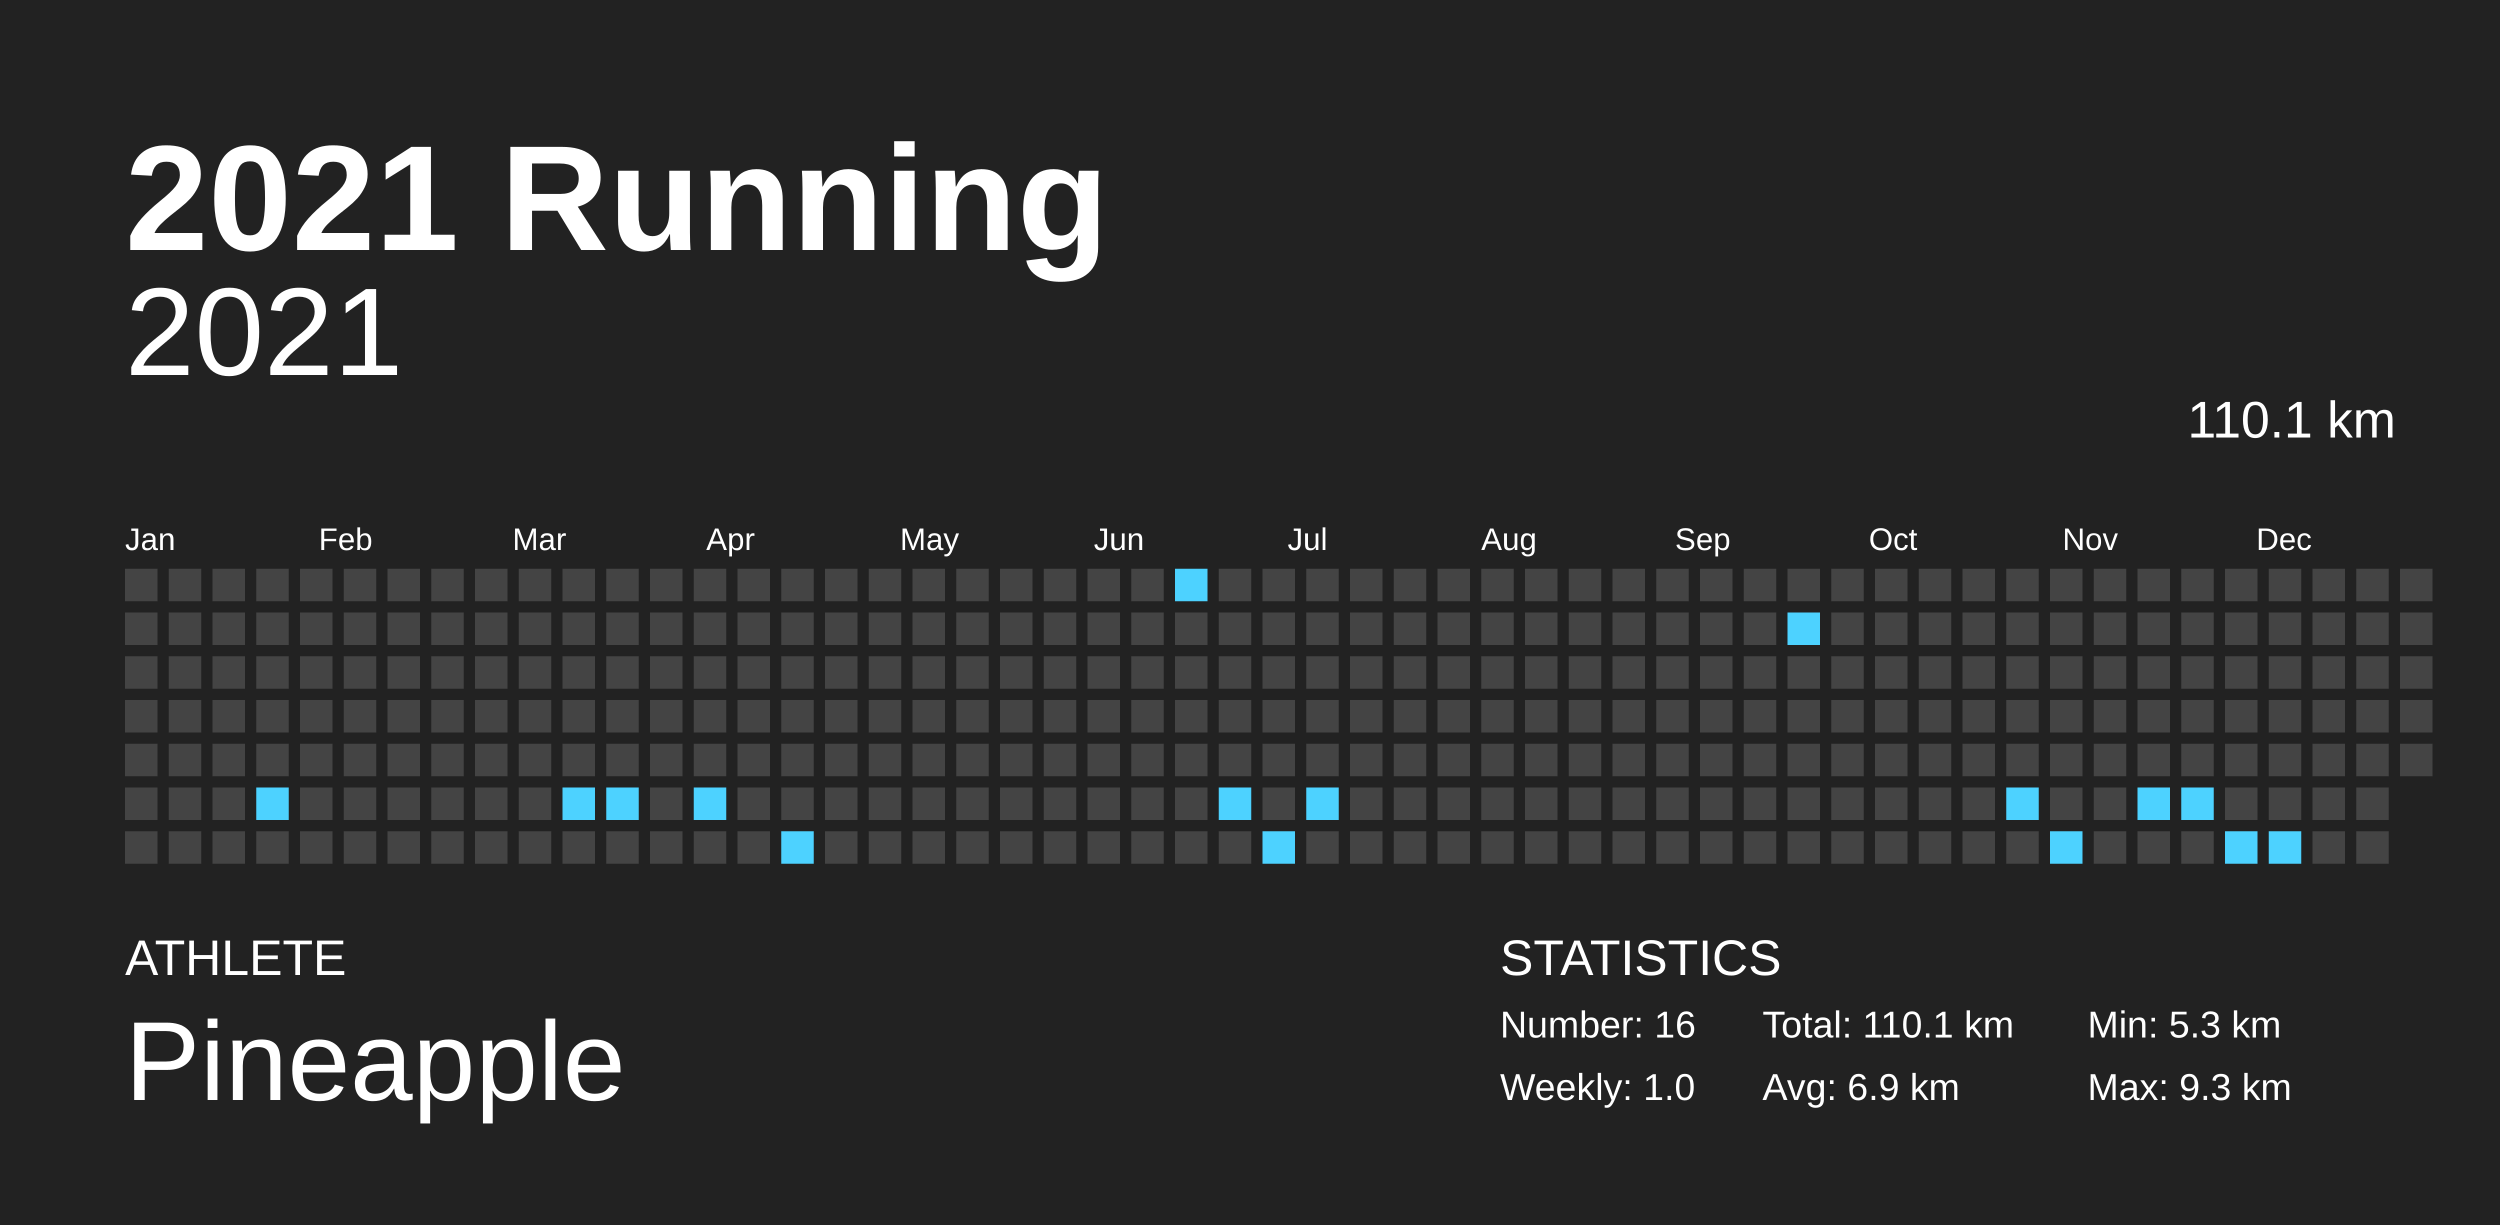
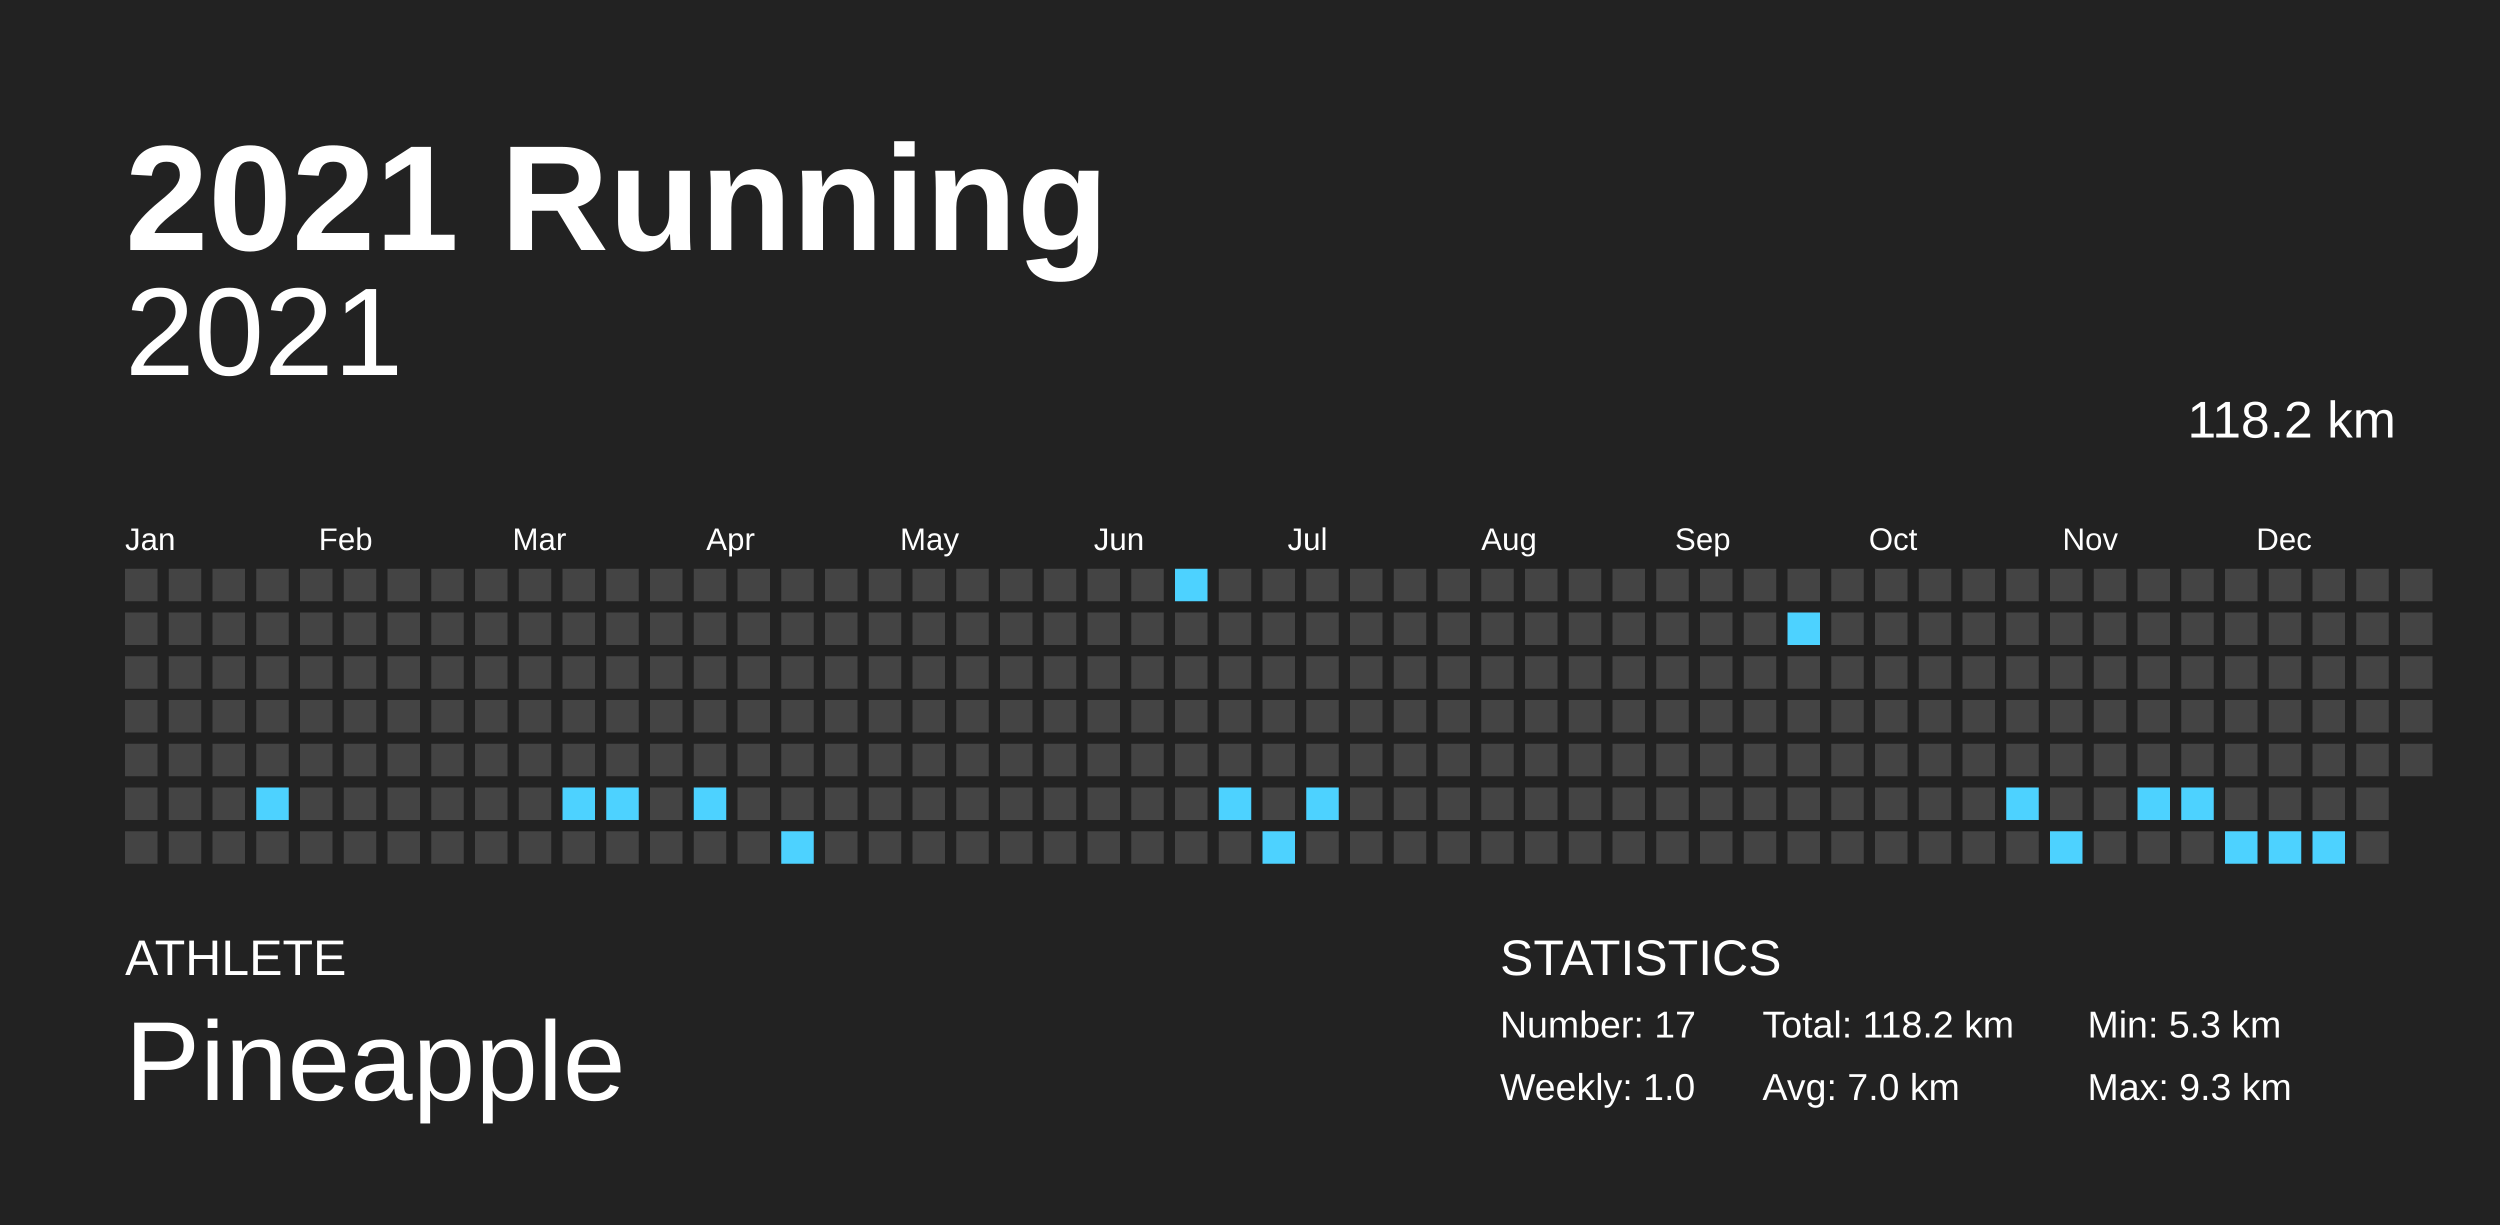
<svg xmlns="http://www.w3.org/2000/svg" baseProfile="full" height="98mm" version="1.1" viewBox="0,0,200,98" width="200mm">
  <defs />
  <rect fill="#222222" height="98" width="200" x="0" y="0" />
  <text fill="#FFFFFF" style="font-size:12px; font-family:Arial; font-weight:bold;" x="10" y="20">2021 Running</text>
  <text fill="#FFFFFF" style="font-size:4px; font-family:Arial" x="10" y="78">ATHLETE</text>
  <text fill="#FFFFFF" style="font-size:9px; font-family:Arial" x="10" y="88">Pineapple</text>
  <text fill="#FFFFFF" style="font-size:4px; font-family:Arial" x="120" y="78">STATISTICS</text>
-   <text fill="#FFFFFF" style="font-size:3px; font-family:Arial" x="120" y="83">Number: 16</text>
+   <text fill="#FFFFFF" style="font-size:3px; font-family:Arial" x="120" y="83">Number: 17</text>
  <text fill="#FFFFFF" style="font-size:3px; font-family:Arial" x="120" y="88">Weekly: 1.0</text>
-   <text fill="#FFFFFF" style="font-size:3px; font-family:Arial" x="141" y="83">Total: 110.1 km</text>
-   <text fill="#FFFFFF" style="font-size:3px; font-family:Arial" x="141" y="88">Avg: 6.9 km</text>
+   <text fill="#FFFFFF" style="font-size:3px; font-family:Arial" x="141" y="83">Total: 118.2 km</text>
+   <text fill="#FFFFFF" style="font-size:3px; font-family:Arial" x="141" y="88">Avg: 7.0 km</text>
  <text fill="#FFFFFF" style="font-size:3px; font-family:Arial" x="167" y="83">Min: 5.3 km</text>
  <text fill="#FFFFFF" style="font-size:3px; font-family:Arial" x="167" y="88">Max: 9.3 km</text>
  <text alignment-baseline="hanging" fill="#FFFFFF" style="font-size:10.0px; font-family:Arial;" x="10" y="30">2021</text>
-   <text alignment-baseline="hanging" fill="#FFFFFF" style="font-size:4.125px; font-family:Arial;" x="175" y="35">110.1 km</text>
+   <text alignment-baseline="hanging" fill="#FFFFFF" style="font-size:4.125px; font-family:Arial;" x="175" y="35">118.2 km</text>
  <text fill="#FFFFFF" style="font-size:2.5px; font-family:Arial" x="10.0" y="44">Jan</text>
  <text fill="#FFFFFF" style="font-size:2.5px; font-family:Arial" x="25.5" y="44">Feb</text>
  <text fill="#FFFFFF" style="font-size:2.5px; font-family:Arial" x="41.0" y="44">Mar</text>
  <text fill="#FFFFFF" style="font-size:2.5px; font-family:Arial" x="56.5" y="44">Apr</text>
  <text fill="#FFFFFF" style="font-size:2.5px; font-family:Arial" x="72.0" y="44">May</text>
  <text fill="#FFFFFF" style="font-size:2.5px; font-family:Arial" x="87.5" y="44">Jun</text>
  <text fill="#FFFFFF" style="font-size:2.5px; font-family:Arial" x="103.0" y="44">Jul</text>
  <text fill="#FFFFFF" style="font-size:2.5px; font-family:Arial" x="118.5" y="44">Aug</text>
  <text fill="#FFFFFF" style="font-size:2.5px; font-family:Arial" x="134.0" y="44">Sep</text>
  <text fill="#FFFFFF" style="font-size:2.5px; font-family:Arial" x="149.5" y="44">Oct</text>
  <text fill="#FFFFFF" style="font-size:2.5px; font-family:Arial" x="165.0" y="44">Nov</text>
  <text fill="#FFFFFF" style="font-size:2.5px; font-family:Arial" x="180.5" y="44">Dec</text>
  <rect fill="#444444" height="2.6" width="2.6" x="10.0" y="45.5" />
  <rect fill="#444444" height="2.6" width="2.6" x="10.0" y="49.0" />
  <rect fill="#444444" height="2.6" width="2.6" x="10.0" y="52.5" />
  <rect fill="#444444" height="2.6" width="2.6" x="10.0" y="56.0" />
  <rect fill="#444444" height="2.6" width="2.6" x="10.0" y="59.5" />
  <rect fill="#444444" height="2.6" width="2.6" x="10.0" y="63.0" />
  <rect fill="#444444" height="2.6" width="2.6" x="10.0" y="66.5" />
  <rect fill="#444444" height="2.6" width="2.6" x="13.5" y="45.5" />
  <rect fill="#444444" height="2.6" width="2.6" x="13.5" y="49.0" />
  <rect fill="#444444" height="2.6" width="2.6" x="13.5" y="52.5" />
  <rect fill="#444444" height="2.6" width="2.6" x="13.5" y="56.0" />
  <rect fill="#444444" height="2.6" width="2.6" x="13.5" y="59.5" />
  <rect fill="#444444" height="2.6" width="2.6" x="13.5" y="63.0" />
  <rect fill="#444444" height="2.6" width="2.6" x="13.5" y="66.5" />
  <rect fill="#444444" height="2.6" width="2.6" x="17.0" y="45.5" />
  <rect fill="#444444" height="2.6" width="2.6" x="17.0" y="49.0" />
  <rect fill="#444444" height="2.6" width="2.6" x="17.0" y="52.5" />
  <rect fill="#444444" height="2.6" width="2.6" x="17.0" y="56.0" />
  <rect fill="#444444" height="2.6" width="2.6" x="17.0" y="59.5" />
  <rect fill="#444444" height="2.6" width="2.6" x="17.0" y="63.0" />
  <rect fill="#444444" height="2.6" width="2.6" x="17.0" y="66.5" />
  <rect fill="#444444" height="2.6" width="2.6" x="20.5" y="45.5" />
  <rect fill="#444444" height="2.6" width="2.6" x="20.5" y="49.0" />
  <rect fill="#444444" height="2.6" width="2.6" x="20.5" y="52.5" />
  <rect fill="#444444" height="2.6" width="2.6" x="20.5" y="56.0" />
  <rect fill="#444444" height="2.6" width="2.6" x="20.5" y="59.5" />
  <rect fill="#4dd2ff" height="2.6" width="2.6" x="20.5" y="63.0" />
  <rect fill="#444444" height="2.6" width="2.6" x="20.5" y="66.5" />
  <rect fill="#444444" height="2.6" width="2.6" x="24.0" y="45.5" />
  <rect fill="#444444" height="2.6" width="2.6" x="24.0" y="49.0" />
  <rect fill="#444444" height="2.6" width="2.6" x="24.0" y="52.5" />
  <rect fill="#444444" height="2.6" width="2.6" x="24.0" y="56.0" />
  <rect fill="#444444" height="2.6" width="2.6" x="24.0" y="59.5" />
  <rect fill="#444444" height="2.6" width="2.6" x="24.0" y="63.0" />
  <rect fill="#444444" height="2.6" width="2.6" x="24.0" y="66.5" />
  <rect fill="#444444" height="2.6" width="2.6" x="27.5" y="45.5" />
  <rect fill="#444444" height="2.6" width="2.6" x="27.5" y="49.0" />
  <rect fill="#444444" height="2.6" width="2.6" x="27.5" y="52.5" />
  <rect fill="#444444" height="2.6" width="2.6" x="27.5" y="56.0" />
  <rect fill="#444444" height="2.6" width="2.6" x="27.5" y="59.5" />
  <rect fill="#444444" height="2.6" width="2.6" x="27.5" y="63.0" />
  <rect fill="#444444" height="2.6" width="2.6" x="27.5" y="66.5" />
  <rect fill="#444444" height="2.6" width="2.6" x="31.0" y="45.5" />
  <rect fill="#444444" height="2.6" width="2.6" x="31.0" y="49.0" />
  <rect fill="#444444" height="2.6" width="2.6" x="31.0" y="52.5" />
  <rect fill="#444444" height="2.6" width="2.6" x="31.0" y="56.0" />
  <rect fill="#444444" height="2.6" width="2.6" x="31.0" y="59.5" />
  <rect fill="#444444" height="2.6" width="2.6" x="31.0" y="63.0" />
  <rect fill="#444444" height="2.6" width="2.6" x="31.0" y="66.5" />
  <rect fill="#444444" height="2.6" width="2.6" x="34.5" y="45.5" />
  <rect fill="#444444" height="2.6" width="2.6" x="34.5" y="49.0" />
  <rect fill="#444444" height="2.6" width="2.6" x="34.5" y="52.5" />
  <rect fill="#444444" height="2.6" width="2.6" x="34.5" y="56.0" />
  <rect fill="#444444" height="2.6" width="2.6" x="34.5" y="59.5" />
  <rect fill="#444444" height="2.6" width="2.6" x="34.5" y="63.0" />
  <rect fill="#444444" height="2.6" width="2.6" x="34.5" y="66.5" />
  <rect fill="#444444" height="2.6" width="2.6" x="38.0" y="45.5" />
  <rect fill="#444444" height="2.6" width="2.6" x="38.0" y="49.0" />
  <rect fill="#444444" height="2.6" width="2.6" x="38.0" y="52.5" />
  <rect fill="#444444" height="2.6" width="2.6" x="38.0" y="56.0" />
  <rect fill="#444444" height="2.6" width="2.6" x="38.0" y="59.5" />
  <rect fill="#444444" height="2.6" width="2.6" x="38.0" y="63.0" />
  <rect fill="#444444" height="2.6" width="2.6" x="38.0" y="66.5" />
  <rect fill="#444444" height="2.6" width="2.6" x="41.5" y="45.5" />
  <rect fill="#444444" height="2.6" width="2.6" x="41.5" y="49.0" />
  <rect fill="#444444" height="2.6" width="2.6" x="41.5" y="52.5" />
  <rect fill="#444444" height="2.6" width="2.6" x="41.5" y="56.0" />
  <rect fill="#444444" height="2.6" width="2.6" x="41.5" y="59.5" />
  <rect fill="#444444" height="2.6" width="2.6" x="41.5" y="63.0" />
  <rect fill="#444444" height="2.6" width="2.6" x="41.5" y="66.5" />
  <rect fill="#444444" height="2.6" width="2.6" x="45.0" y="45.5" />
  <rect fill="#444444" height="2.6" width="2.6" x="45.0" y="49.0" />
  <rect fill="#444444" height="2.6" width="2.6" x="45.0" y="52.5" />
  <rect fill="#444444" height="2.6" width="2.6" x="45.0" y="56.0" />
  <rect fill="#444444" height="2.6" width="2.6" x="45.0" y="59.5" />
  <rect fill="#4dd2ff" height="2.6" width="2.6" x="45.0" y="63.0" />
  <rect fill="#444444" height="2.6" width="2.6" x="45.0" y="66.5" />
  <rect fill="#444444" height="2.6" width="2.6" x="48.5" y="45.5" />
  <rect fill="#444444" height="2.6" width="2.6" x="48.5" y="49.0" />
  <rect fill="#444444" height="2.6" width="2.6" x="48.5" y="52.5" />
  <rect fill="#444444" height="2.6" width="2.6" x="48.5" y="56.0" />
  <rect fill="#444444" height="2.6" width="2.6" x="48.5" y="59.5" />
  <rect fill="#4dd2ff" height="2.6" width="2.6" x="48.5" y="63.0" />
  <rect fill="#444444" height="2.6" width="2.6" x="48.5" y="66.5" />
  <rect fill="#444444" height="2.6" width="2.6" x="52.0" y="45.5" />
  <rect fill="#444444" height="2.6" width="2.6" x="52.0" y="49.0" />
  <rect fill="#444444" height="2.6" width="2.6" x="52.0" y="52.5" />
  <rect fill="#444444" height="2.6" width="2.6" x="52.0" y="56.0" />
  <rect fill="#444444" height="2.6" width="2.6" x="52.0" y="59.5" />
  <rect fill="#444444" height="2.6" width="2.6" x="52.0" y="63.0" />
  <rect fill="#444444" height="2.6" width="2.6" x="52.0" y="66.5" />
  <rect fill="#444444" height="2.6" width="2.6" x="55.5" y="45.5" />
  <rect fill="#444444" height="2.6" width="2.6" x="55.5" y="49.0" />
  <rect fill="#444444" height="2.6" width="2.6" x="55.5" y="52.5" />
  <rect fill="#444444" height="2.6" width="2.6" x="55.5" y="56.0" />
  <rect fill="#444444" height="2.6" width="2.6" x="55.5" y="59.5" />
  <rect fill="#4dd2ff" height="2.6" width="2.6" x="55.5" y="63.0" />
  <rect fill="#444444" height="2.6" width="2.6" x="55.5" y="66.5" />
  <rect fill="#444444" height="2.6" width="2.6" x="59.0" y="45.5" />
  <rect fill="#444444" height="2.6" width="2.6" x="59.0" y="49.0" />
  <rect fill="#444444" height="2.6" width="2.6" x="59.0" y="52.5" />
  <rect fill="#444444" height="2.6" width="2.6" x="59.0" y="56.0" />
  <rect fill="#444444" height="2.6" width="2.6" x="59.0" y="59.5" />
  <rect fill="#444444" height="2.6" width="2.6" x="59.0" y="63.0" />
  <rect fill="#444444" height="2.6" width="2.6" x="59.0" y="66.5" />
  <rect fill="#444444" height="2.6" width="2.6" x="62.5" y="45.5" />
  <rect fill="#444444" height="2.6" width="2.6" x="62.5" y="49.0" />
  <rect fill="#444444" height="2.6" width="2.6" x="62.5" y="52.5" />
  <rect fill="#444444" height="2.6" width="2.6" x="62.5" y="56.0" />
  <rect fill="#444444" height="2.6" width="2.6" x="62.5" y="59.5" />
  <rect fill="#444444" height="2.6" width="2.6" x="62.5" y="63.0" />
  <rect fill="#4dd2ff" height="2.6" width="2.6" x="62.5" y="66.5" />
  <rect fill="#444444" height="2.6" width="2.6" x="66.0" y="45.5" />
  <rect fill="#444444" height="2.6" width="2.6" x="66.0" y="49.0" />
  <rect fill="#444444" height="2.6" width="2.6" x="66.0" y="52.5" />
  <rect fill="#444444" height="2.6" width="2.6" x="66.0" y="56.0" />
  <rect fill="#444444" height="2.6" width="2.6" x="66.0" y="59.5" />
  <rect fill="#444444" height="2.6" width="2.6" x="66.0" y="63.0" />
  <rect fill="#444444" height="2.6" width="2.6" x="66.0" y="66.5" />
  <rect fill="#444444" height="2.6" width="2.6" x="69.5" y="45.5" />
  <rect fill="#444444" height="2.6" width="2.6" x="69.5" y="49.0" />
  <rect fill="#444444" height="2.6" width="2.6" x="69.5" y="52.5" />
  <rect fill="#444444" height="2.6" width="2.6" x="69.5" y="56.0" />
  <rect fill="#444444" height="2.6" width="2.6" x="69.5" y="59.5" />
  <rect fill="#444444" height="2.6" width="2.6" x="69.5" y="63.0" />
  <rect fill="#444444" height="2.6" width="2.6" x="69.5" y="66.5" />
  <rect fill="#444444" height="2.6" width="2.6" x="73.0" y="45.5" />
  <rect fill="#444444" height="2.6" width="2.6" x="73.0" y="49.0" />
  <rect fill="#444444" height="2.6" width="2.6" x="73.0" y="52.5" />
  <rect fill="#444444" height="2.6" width="2.6" x="73.0" y="56.0" />
  <rect fill="#444444" height="2.6" width="2.6" x="73.0" y="59.5" />
  <rect fill="#444444" height="2.6" width="2.6" x="73.0" y="63.0" />
  <rect fill="#444444" height="2.6" width="2.6" x="73.0" y="66.5" />
  <rect fill="#444444" height="2.6" width="2.6" x="76.5" y="45.5" />
  <rect fill="#444444" height="2.6" width="2.6" x="76.5" y="49.0" />
  <rect fill="#444444" height="2.6" width="2.6" x="76.5" y="52.5" />
  <rect fill="#444444" height="2.6" width="2.6" x="76.5" y="56.0" />
  <rect fill="#444444" height="2.6" width="2.6" x="76.5" y="59.5" />
  <rect fill="#444444" height="2.6" width="2.6" x="76.5" y="63.0" />
  <rect fill="#444444" height="2.6" width="2.6" x="76.5" y="66.5" />
  <rect fill="#444444" height="2.6" width="2.6" x="80.0" y="45.5" />
  <rect fill="#444444" height="2.6" width="2.6" x="80.0" y="49.0" />
  <rect fill="#444444" height="2.6" width="2.6" x="80.0" y="52.5" />
  <rect fill="#444444" height="2.6" width="2.6" x="80.0" y="56.0" />
  <rect fill="#444444" height="2.6" width="2.6" x="80.0" y="59.5" />
  <rect fill="#444444" height="2.6" width="2.6" x="80.0" y="63.0" />
  <rect fill="#444444" height="2.6" width="2.6" x="80.0" y="66.5" />
  <rect fill="#444444" height="2.6" width="2.6" x="83.5" y="45.5" />
  <rect fill="#444444" height="2.6" width="2.6" x="83.5" y="49.0" />
  <rect fill="#444444" height="2.6" width="2.6" x="83.5" y="52.5" />
  <rect fill="#444444" height="2.6" width="2.6" x="83.5" y="56.0" />
  <rect fill="#444444" height="2.6" width="2.6" x="83.5" y="59.5" />
  <rect fill="#444444" height="2.6" width="2.6" x="83.5" y="63.0" />
  <rect fill="#444444" height="2.6" width="2.6" x="83.5" y="66.5" />
  <rect fill="#444444" height="2.6" width="2.6" x="87.0" y="45.5" />
  <rect fill="#444444" height="2.6" width="2.6" x="87.0" y="49.0" />
  <rect fill="#444444" height="2.6" width="2.6" x="87.0" y="52.5" />
  <rect fill="#444444" height="2.6" width="2.6" x="87.0" y="56.0" />
  <rect fill="#444444" height="2.6" width="2.6" x="87.0" y="59.5" />
  <rect fill="#444444" height="2.6" width="2.6" x="87.0" y="63.0" />
  <rect fill="#444444" height="2.6" width="2.6" x="87.0" y="66.5" />
  <rect fill="#444444" height="2.6" width="2.6" x="90.5" y="45.5" />
  <rect fill="#444444" height="2.6" width="2.6" x="90.5" y="49.0" />
  <rect fill="#444444" height="2.6" width="2.6" x="90.5" y="52.5" />
  <rect fill="#444444" height="2.6" width="2.6" x="90.5" y="56.0" />
  <rect fill="#444444" height="2.6" width="2.6" x="90.5" y="59.5" />
  <rect fill="#444444" height="2.6" width="2.6" x="90.5" y="63.0" />
  <rect fill="#444444" height="2.6" width="2.6" x="90.5" y="66.5" />
  <rect fill="#4dd2ff" height="2.6" width="2.6" x="94.0" y="45.5" />
  <rect fill="#444444" height="2.6" width="2.6" x="94.0" y="49.0" />
  <rect fill="#444444" height="2.6" width="2.6" x="94.0" y="52.5" />
  <rect fill="#444444" height="2.6" width="2.6" x="94.0" y="56.0" />
  <rect fill="#444444" height="2.6" width="2.6" x="94.0" y="59.5" />
  <rect fill="#444444" height="2.6" width="2.6" x="94.0" y="63.0" />
  <rect fill="#444444" height="2.6" width="2.6" x="94.0" y="66.5" />
  <rect fill="#444444" height="2.6" width="2.6" x="97.5" y="45.5" />
  <rect fill="#444444" height="2.6" width="2.6" x="97.5" y="49.0" />
  <rect fill="#444444" height="2.6" width="2.6" x="97.5" y="52.5" />
  <rect fill="#444444" height="2.6" width="2.6" x="97.5" y="56.0" />
  <rect fill="#444444" height="2.6" width="2.6" x="97.5" y="59.5" />
  <rect fill="#4dd2ff" height="2.6" width="2.6" x="97.5" y="63.0" />
  <rect fill="#444444" height="2.6" width="2.6" x="97.5" y="66.5" />
  <rect fill="#444444" height="2.6" width="2.6" x="101.0" y="45.5" />
  <rect fill="#444444" height="2.6" width="2.6" x="101.0" y="49.0" />
  <rect fill="#444444" height="2.6" width="2.6" x="101.0" y="52.5" />
  <rect fill="#444444" height="2.6" width="2.6" x="101.0" y="56.0" />
  <rect fill="#444444" height="2.6" width="2.6" x="101.0" y="59.5" />
  <rect fill="#444444" height="2.6" width="2.6" x="101.0" y="63.0" />
  <rect fill="#4dd2ff" height="2.6" width="2.6" x="101.0" y="66.5" />
  <rect fill="#444444" height="2.6" width="2.6" x="104.5" y="45.5" />
  <rect fill="#444444" height="2.6" width="2.6" x="104.5" y="49.0" />
  <rect fill="#444444" height="2.6" width="2.6" x="104.5" y="52.5" />
  <rect fill="#444444" height="2.6" width="2.6" x="104.5" y="56.0" />
  <rect fill="#444444" height="2.6" width="2.6" x="104.5" y="59.5" />
  <rect fill="#4dd2ff" height="2.6" width="2.6" x="104.5" y="63.0" />
  <rect fill="#444444" height="2.6" width="2.6" x="104.5" y="66.5" />
  <rect fill="#444444" height="2.6" width="2.6" x="108.0" y="45.5" />
  <rect fill="#444444" height="2.6" width="2.6" x="108.0" y="49.0" />
  <rect fill="#444444" height="2.6" width="2.6" x="108.0" y="52.5" />
  <rect fill="#444444" height="2.6" width="2.6" x="108.0" y="56.0" />
  <rect fill="#444444" height="2.6" width="2.6" x="108.0" y="59.5" />
  <rect fill="#444444" height="2.6" width="2.6" x="108.0" y="63.0" />
  <rect fill="#444444" height="2.6" width="2.6" x="108.0" y="66.5" />
  <rect fill="#444444" height="2.6" width="2.6" x="111.5" y="45.5" />
  <rect fill="#444444" height="2.6" width="2.6" x="111.5" y="49.0" />
  <rect fill="#444444" height="2.6" width="2.6" x="111.5" y="52.5" />
  <rect fill="#444444" height="2.6" width="2.6" x="111.5" y="56.0" />
  <rect fill="#444444" height="2.6" width="2.6" x="111.5" y="59.5" />
  <rect fill="#444444" height="2.6" width="2.6" x="111.5" y="63.0" />
  <rect fill="#444444" height="2.6" width="2.6" x="111.5" y="66.5" />
  <rect fill="#444444" height="2.6" width="2.6" x="115.0" y="45.5" />
  <rect fill="#444444" height="2.6" width="2.6" x="115.0" y="49.0" />
  <rect fill="#444444" height="2.6" width="2.6" x="115.0" y="52.5" />
  <rect fill="#444444" height="2.6" width="2.6" x="115.0" y="56.0" />
  <rect fill="#444444" height="2.6" width="2.6" x="115.0" y="59.5" />
  <rect fill="#444444" height="2.6" width="2.6" x="115.0" y="63.0" />
  <rect fill="#444444" height="2.6" width="2.6" x="115.0" y="66.5" />
  <rect fill="#444444" height="2.6" width="2.6" x="118.5" y="45.5" />
  <rect fill="#444444" height="2.6" width="2.6" x="118.5" y="49.0" />
  <rect fill="#444444" height="2.6" width="2.6" x="118.5" y="52.5" />
  <rect fill="#444444" height="2.6" width="2.6" x="118.5" y="56.0" />
  <rect fill="#444444" height="2.6" width="2.6" x="118.5" y="59.5" />
  <rect fill="#444444" height="2.6" width="2.6" x="118.5" y="63.0" />
  <rect fill="#444444" height="2.6" width="2.6" x="118.5" y="66.5" />
  <rect fill="#444444" height="2.6" width="2.6" x="122.0" y="45.5" />
  <rect fill="#444444" height="2.6" width="2.6" x="122.0" y="49.0" />
  <rect fill="#444444" height="2.6" width="2.6" x="122.0" y="52.5" />
  <rect fill="#444444" height="2.6" width="2.6" x="122.0" y="56.0" />
  <rect fill="#444444" height="2.6" width="2.6" x="122.0" y="59.5" />
  <rect fill="#444444" height="2.6" width="2.6" x="122.0" y="63.0" />
  <rect fill="#444444" height="2.6" width="2.6" x="122.0" y="66.5" />
  <rect fill="#444444" height="2.6" width="2.6" x="125.5" y="45.5" />
  <rect fill="#444444" height="2.6" width="2.6" x="125.5" y="49.0" />
  <rect fill="#444444" height="2.6" width="2.6" x="125.5" y="52.5" />
  <rect fill="#444444" height="2.6" width="2.6" x="125.5" y="56.0" />
  <rect fill="#444444" height="2.6" width="2.6" x="125.5" y="59.5" />
  <rect fill="#444444" height="2.6" width="2.6" x="125.5" y="63.0" />
  <rect fill="#444444" height="2.6" width="2.6" x="125.5" y="66.5" />
  <rect fill="#444444" height="2.6" width="2.6" x="129.0" y="45.5" />
  <rect fill="#444444" height="2.6" width="2.6" x="129.0" y="49.0" />
  <rect fill="#444444" height="2.6" width="2.6" x="129.0" y="52.5" />
  <rect fill="#444444" height="2.6" width="2.6" x="129.0" y="56.0" />
  <rect fill="#444444" height="2.6" width="2.6" x="129.0" y="59.5" />
  <rect fill="#444444" height="2.6" width="2.6" x="129.0" y="63.0" />
  <rect fill="#444444" height="2.6" width="2.6" x="129.0" y="66.5" />
  <rect fill="#444444" height="2.6" width="2.6" x="132.5" y="45.5" />
  <rect fill="#444444" height="2.6" width="2.6" x="132.5" y="49.0" />
  <rect fill="#444444" height="2.6" width="2.6" x="132.5" y="52.5" />
  <rect fill="#444444" height="2.6" width="2.6" x="132.5" y="56.0" />
  <rect fill="#444444" height="2.6" width="2.6" x="132.5" y="59.5" />
  <rect fill="#444444" height="2.6" width="2.6" x="132.5" y="63.0" />
  <rect fill="#444444" height="2.6" width="2.6" x="132.5" y="66.5" />
  <rect fill="#444444" height="2.6" width="2.6" x="136.0" y="45.5" />
  <rect fill="#444444" height="2.6" width="2.6" x="136.0" y="49.0" />
  <rect fill="#444444" height="2.6" width="2.6" x="136.0" y="52.5" />
  <rect fill="#444444" height="2.6" width="2.6" x="136.0" y="56.0" />
  <rect fill="#444444" height="2.6" width="2.6" x="136.0" y="59.5" />
  <rect fill="#444444" height="2.6" width="2.6" x="136.0" y="63.0" />
  <rect fill="#444444" height="2.6" width="2.6" x="136.0" y="66.5" />
  <rect fill="#444444" height="2.6" width="2.6" x="139.5" y="45.5" />
  <rect fill="#444444" height="2.6" width="2.6" x="139.5" y="49.0" />
  <rect fill="#444444" height="2.6" width="2.6" x="139.5" y="52.5" />
  <rect fill="#444444" height="2.6" width="2.6" x="139.5" y="56.0" />
  <rect fill="#444444" height="2.6" width="2.6" x="139.5" y="59.5" />
  <rect fill="#444444" height="2.6" width="2.6" x="139.5" y="63.0" />
  <rect fill="#444444" height="2.6" width="2.6" x="139.5" y="66.5" />
  <rect fill="#444444" height="2.6" width="2.6" x="143.0" y="45.5" />
  <rect fill="#4dd2ff" height="2.6" width="2.6" x="143.0" y="49.0" />
  <rect fill="#444444" height="2.6" width="2.6" x="143.0" y="52.5" />
  <rect fill="#444444" height="2.6" width="2.6" x="143.0" y="56.0" />
  <rect fill="#444444" height="2.6" width="2.6" x="143.0" y="59.5" />
  <rect fill="#444444" height="2.6" width="2.6" x="143.0" y="63.0" />
  <rect fill="#444444" height="2.6" width="2.6" x="143.0" y="66.5" />
  <rect fill="#444444" height="2.6" width="2.6" x="146.5" y="45.5" />
  <rect fill="#444444" height="2.6" width="2.6" x="146.5" y="49.0" />
  <rect fill="#444444" height="2.6" width="2.6" x="146.5" y="52.5" />
  <rect fill="#444444" height="2.6" width="2.6" x="146.5" y="56.0" />
  <rect fill="#444444" height="2.6" width="2.6" x="146.5" y="59.5" />
  <rect fill="#444444" height="2.6" width="2.6" x="146.5" y="63.0" />
  <rect fill="#444444" height="2.6" width="2.6" x="146.5" y="66.5" />
  <rect fill="#444444" height="2.6" width="2.6" x="150.0" y="45.5" />
  <rect fill="#444444" height="2.6" width="2.6" x="150.0" y="49.0" />
  <rect fill="#444444" height="2.6" width="2.6" x="150.0" y="52.5" />
  <rect fill="#444444" height="2.6" width="2.6" x="150.0" y="56.0" />
  <rect fill="#444444" height="2.6" width="2.6" x="150.0" y="59.5" />
  <rect fill="#444444" height="2.6" width="2.6" x="150.0" y="63.0" />
  <rect fill="#444444" height="2.6" width="2.6" x="150.0" y="66.5" />
  <rect fill="#444444" height="2.6" width="2.6" x="153.5" y="45.5" />
  <rect fill="#444444" height="2.6" width="2.6" x="153.5" y="49.0" />
  <rect fill="#444444" height="2.6" width="2.6" x="153.5" y="52.5" />
  <rect fill="#444444" height="2.6" width="2.6" x="153.5" y="56.0" />
  <rect fill="#444444" height="2.6" width="2.6" x="153.5" y="59.5" />
  <rect fill="#444444" height="2.6" width="2.6" x="153.5" y="63.0" />
  <rect fill="#444444" height="2.6" width="2.6" x="153.5" y="66.5" />
  <rect fill="#444444" height="2.6" width="2.6" x="157.0" y="45.5" />
  <rect fill="#444444" height="2.6" width="2.6" x="157.0" y="49.0" />
  <rect fill="#444444" height="2.6" width="2.6" x="157.0" y="52.5" />
  <rect fill="#444444" height="2.6" width="2.6" x="157.0" y="56.0" />
  <rect fill="#444444" height="2.6" width="2.6" x="157.0" y="59.5" />
  <rect fill="#444444" height="2.6" width="2.6" x="157.0" y="63.0" />
  <rect fill="#444444" height="2.6" width="2.6" x="157.0" y="66.5" />
  <rect fill="#444444" height="2.6" width="2.6" x="160.5" y="45.5" />
  <rect fill="#444444" height="2.6" width="2.6" x="160.5" y="49.0" />
  <rect fill="#444444" height="2.6" width="2.6" x="160.5" y="52.5" />
  <rect fill="#444444" height="2.6" width="2.6" x="160.5" y="56.0" />
  <rect fill="#444444" height="2.6" width="2.6" x="160.5" y="59.5" />
  <rect fill="#4dd2ff" height="2.6" width="2.6" x="160.5" y="63.0" />
  <rect fill="#444444" height="2.6" width="2.6" x="160.5" y="66.5" />
  <rect fill="#444444" height="2.6" width="2.6" x="164.0" y="45.5" />
  <rect fill="#444444" height="2.6" width="2.6" x="164.0" y="49.0" />
  <rect fill="#444444" height="2.6" width="2.6" x="164.0" y="52.5" />
  <rect fill="#444444" height="2.6" width="2.6" x="164.0" y="56.0" />
  <rect fill="#444444" height="2.6" width="2.6" x="164.0" y="59.5" />
  <rect fill="#444444" height="2.6" width="2.6" x="164.0" y="63.0" />
  <rect fill="#4dd2ff" height="2.6" width="2.6" x="164.0" y="66.5" />
  <rect fill="#444444" height="2.6" width="2.6" x="167.5" y="45.5" />
  <rect fill="#444444" height="2.6" width="2.6" x="167.5" y="49.0" />
  <rect fill="#444444" height="2.6" width="2.6" x="167.5" y="52.5" />
  <rect fill="#444444" height="2.6" width="2.6" x="167.5" y="56.0" />
  <rect fill="#444444" height="2.6" width="2.6" x="167.5" y="59.5" />
  <rect fill="#444444" height="2.6" width="2.6" x="167.5" y="63.0" />
  <rect fill="#444444" height="2.6" width="2.6" x="167.5" y="66.5" />
  <rect fill="#444444" height="2.6" width="2.6" x="171.0" y="45.5" />
  <rect fill="#444444" height="2.6" width="2.6" x="171.0" y="49.0" />
  <rect fill="#444444" height="2.6" width="2.6" x="171.0" y="52.5" />
  <rect fill="#444444" height="2.6" width="2.6" x="171.0" y="56.0" />
  <rect fill="#444444" height="2.6" width="2.6" x="171.0" y="59.5" />
  <rect fill="#4dd2ff" height="2.6" width="2.6" x="171.0" y="63.0" />
  <rect fill="#444444" height="2.6" width="2.6" x="171.0" y="66.5" />
  <rect fill="#444444" height="2.6" width="2.6" x="174.5" y="45.5" />
  <rect fill="#444444" height="2.6" width="2.6" x="174.5" y="49.0" />
  <rect fill="#444444" height="2.6" width="2.6" x="174.5" y="52.5" />
  <rect fill="#444444" height="2.6" width="2.6" x="174.5" y="56.0" />
  <rect fill="#444444" height="2.6" width="2.6" x="174.5" y="59.5" />
  <rect fill="#4dd2ff" height="2.6" width="2.6" x="174.5" y="63.0" />
  <rect fill="#444444" height="2.6" width="2.6" x="174.5" y="66.5" />
  <rect fill="#444444" height="2.6" width="2.6" x="178.0" y="45.5" />
  <rect fill="#444444" height="2.6" width="2.6" x="178.0" y="49.0" />
  <rect fill="#444444" height="2.6" width="2.6" x="178.0" y="52.5" />
  <rect fill="#444444" height="2.6" width="2.6" x="178.0" y="56.0" />
  <rect fill="#444444" height="2.6" width="2.6" x="178.0" y="59.5" />
  <rect fill="#444444" height="2.6" width="2.6" x="178.0" y="63.0" />
  <rect fill="#4dd2ff" height="2.6" width="2.6" x="178.0" y="66.5" />
  <rect fill="#444444" height="2.6" width="2.6" x="181.5" y="45.5" />
  <rect fill="#444444" height="2.6" width="2.6" x="181.5" y="49.0" />
  <rect fill="#444444" height="2.6" width="2.6" x="181.5" y="52.5" />
  <rect fill="#444444" height="2.6" width="2.6" x="181.5" y="56.0" />
  <rect fill="#444444" height="2.6" width="2.6" x="181.5" y="59.5" />
  <rect fill="#444444" height="2.6" width="2.6" x="181.5" y="63.0" />
  <rect fill="#4dd2ff" height="2.6" width="2.6" x="181.5" y="66.5" />
  <rect fill="#444444" height="2.6" width="2.6" x="185.0" y="45.5" />
  <rect fill="#444444" height="2.6" width="2.6" x="185.0" y="49.0" />
  <rect fill="#444444" height="2.6" width="2.6" x="185.0" y="52.5" />
  <rect fill="#444444" height="2.6" width="2.6" x="185.0" y="56.0" />
  <rect fill="#444444" height="2.6" width="2.6" x="185.0" y="59.5" />
  <rect fill="#444444" height="2.6" width="2.6" x="185.0" y="63.0" />
-   <rect fill="#444444" height="2.6" width="2.6" x="185.0" y="66.5" />
+   <rect fill="#4dd2ff" height="2.6" width="2.6" x="185.0" y="66.5" />
  <rect fill="#444444" height="2.6" width="2.6" x="188.5" y="45.5" />
  <rect fill="#444444" height="2.6" width="2.6" x="188.5" y="49.0" />
  <rect fill="#444444" height="2.6" width="2.6" x="188.5" y="52.5" />
  <rect fill="#444444" height="2.6" width="2.6" x="188.5" y="56.0" />
  <rect fill="#444444" height="2.6" width="2.6" x="188.5" y="59.5" />
  <rect fill="#444444" height="2.6" width="2.6" x="188.5" y="63.0" />
  <rect fill="#444444" height="2.6" width="2.6" x="188.5" y="66.5" />
  <rect fill="#444444" height="2.6" width="2.6" x="192.0" y="45.5" />
  <rect fill="#444444" height="2.6" width="2.6" x="192.0" y="49.0" />
  <rect fill="#444444" height="2.6" width="2.6" x="192.0" y="52.5" />
  <rect fill="#444444" height="2.6" width="2.6" x="192.0" y="56.0" />
  <rect fill="#444444" height="2.6" width="2.6" x="192.0" y="59.5" />
</svg>
